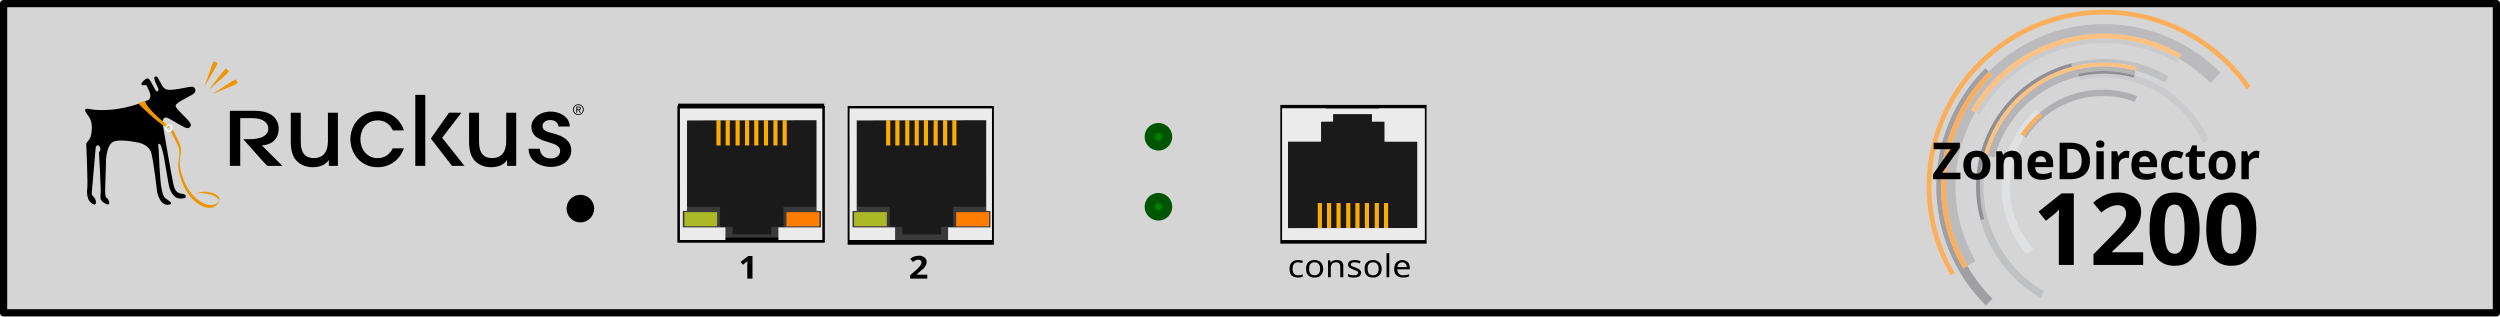
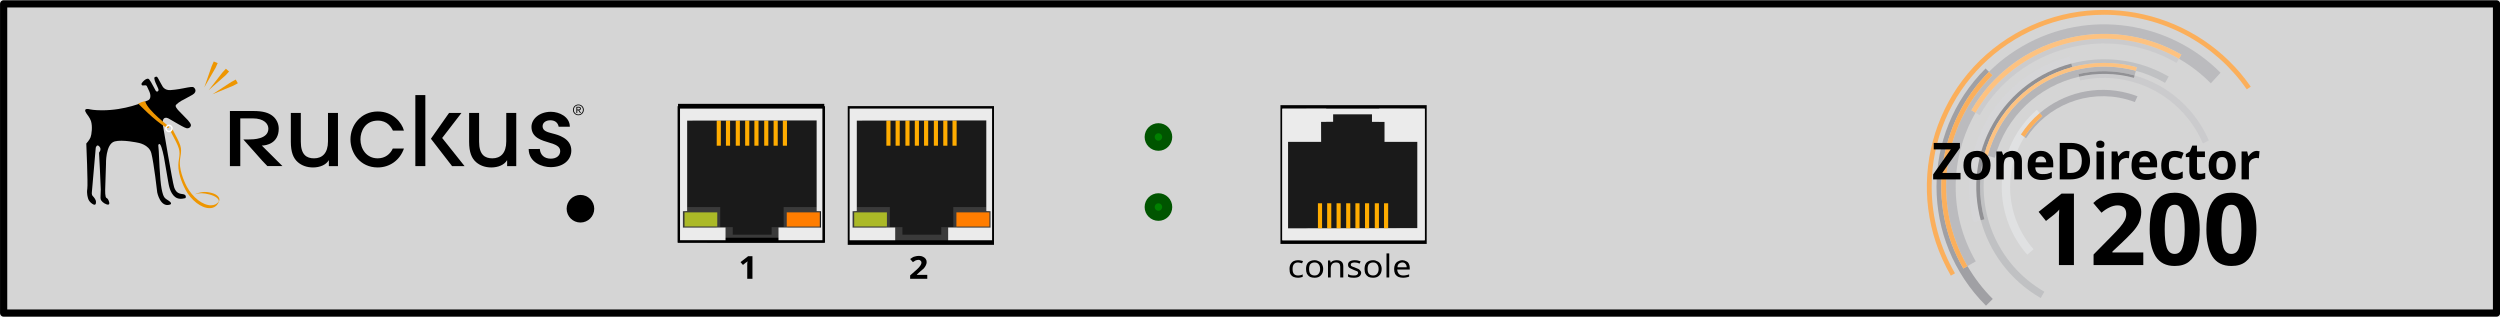
- <svg xmlns="http://www.w3.org/2000/svg" width="250" height="31.64" viewBox="66 376 132.773 10.269" id="svg7570" version="1.1">
-   <defs id="defs8954" />
-   <g id="g15241" transform="translate(3.369433,49.61787)">
-     <text transform="scale(1.039749,0.9617706)" font-size="2.258" style="font-style:normal;font-weight:700;font-size:2.477px;font-family:sans-serif;text-anchor:start;fill:#ffffff" x="74.661" y="391.907" id="text8302">
-       <tspan x="74.661" y="391.907" id="tspan8304" />
+ <svg xmlns="http://www.w3.org/2000/svg" width="266.67" height="33.749" version="1.1" viewBox="70.4 401.067 141.624 10.954">
+   <g transform="matrix(1.0667 0 0 1.0667 3.5941 52.926)">
+     <text transform="scale(1.0397 .96177)" x="74.661" y="391.907" fill="#ffffff" font-family="sans-serif" font-size="2.477px" font-weight="700" style="line-height:0%">
+       <tspan x="74.661" y="391.907" />
    </text>
-     <text transform="scale(1.000317,0.9996831)" id="text11866" y="368.069" x="79.69" style="font-style:normal;font-weight:normal;font-size:21.25px;line-height:125%;font-family:sans-serif;letter-spacing:0px;word-spacing:0px;fill:#000000;fill-opacity:1;stroke:none;stroke-width:1px;stroke-linecap:butt;stroke-linejoin:miter;stroke-opacity:1" xml:space="preserve">
-       <tspan y="368.069" x="79.69" id="tspan11868" />
-     </text>
-     <rect y="323.306" x="62.822" height="16.421" width="132.39" id="rect14108" style="opacity:1;fill:#d5d5d5;fill-opacity:1;fill-rule:evenodd;stroke:#000000;stroke-width:0.383;stroke-linecap:butt;stroke-linejoin:round;stroke-miterlimit:4;stroke-dasharray:none;stroke-dashoffset:0;stroke-opacity:1" />
-     <rect y="328.686" x="130.628" height="7.369" width="7.767" id="rect15218-43" style="opacity:1;fill:#000000;fill-opacity:1;fill-rule:evenodd;stroke:none;stroke-width:0.266;stroke-linecap:butt;stroke-linejoin:round;stroke-miterlimit:4;stroke-dasharray:none;stroke-dashoffset:0;stroke-opacity:1" />
-     <g transform="matrix(0.02546589,0,0,0.02546589,90.63473,332.4181)" id="g14621">
-       <g id="g13876" transform="matrix(0.5310909,0,0,0.5310909,-922.1408,-237.5987)">
-         <path style="fill:#000000" d="m 1936.739,168.986 c 11.562,0 21.264,9.064 21.264,20.979 0,12.131 -9.697,21.213 -21.264,21.213 -11.564,0 -21.264,-9.082 -21.264,-20.979 0,-12.145 9.702,-21.213 21.264,-21.213 z m 0,39.121 c 9.93,0 17.863,-7.816 17.863,-18.145 0,-10.152 -7.938,-17.926 -17.863,-17.926 -9.924,0 -17.863,7.771 -17.863,18.156 0,10.099 7.937,17.915 17.863,17.915 z m -7.883,-30.109 8.963,0 c 5.84,0 8.618,2.154 8.618,7.029 0,4.367 -2.836,6.24 -6.469,6.639 l 7.031,10.779 -3.688,0 -6.688,-10.5 -4.361,0 0,10.5 -3.404,0 0,-24.447 0,0 z m 3.407,10.88 4.195,0 c 3.396,0 6.576,-0.172 6.576,-4.02 0,-3.412 -2.896,-3.812 -5.502,-3.812 l -5.271,0 0,7.832 0,0 z" id="path13878" />
+     <g>
+       <text transform="scale(1.0003 .99968)" x="79.69" y="368.069" fill="#000000" font-family="sans-serif" letter-spacing="0px" stroke-width="1px" word-spacing="0px" style="line-height:0%" xml:space="preserve">
+         <tspan x="79.69" y="368.069" font-size="21.25px" style="line-height:1.25"> </tspan>
+       </text>
+       <rect x="62.822" y="323.31" width="132.39" height="16.421" fill="#d5d5d5" fill-rule="evenodd" stroke="#000" stroke-linejoin="round" stroke-width=".383" />
+       <rect x="130.63" y="328.69" width="7.767" height="7.369" fill-rule="evenodd" />
+     </g>
+     <g transform="matrix(.025466 0 0 .025466 90.635 332.42)">
+       <g transform="matrix(.53109 0 0 .53109 -922.14 -237.6)">
+         <path d="m1936.7 168.99c11.562 0 21.264 9.064 21.264 20.979 0 12.131-9.697 21.213-21.264 21.213-11.564 0-21.264-9.082-21.264-20.979 0-12.145 9.702-21.213 21.264-21.213zm0 39.121c9.93 0 17.863-7.816 17.863-18.145 0-10.152-7.938-17.926-17.863-17.926-9.924 0-17.863 7.771-17.863 18.156 0 10.099 7.937 17.915 17.863 17.915zm-7.883-30.109h8.963c5.84 0 8.618 2.154 8.618 7.029 0 4.367-2.836 6.24-6.469 6.639l7.031 10.779h-3.688l-6.688-10.5h-4.361v10.5h-3.404v-24.447zm3.407 10.88h4.195c3.396 0 6.576-0.172 6.576-4.02 0-3.412-2.896-3.812-5.502-3.812h-5.271v7.832z" />
      </g>
-       <g id="g13880" transform="matrix(0.5310909,0,0,0.5310909,-922.1408,-237.5987)">
-         <path style="fill:#000000" d="m 846.769,202.068 0,113.088 c 0,51.641 22.992,65.219 52.021,65.219 32.416,0 54.66,-20.732 54.66,-66.35 l 0,-111.957 39.201,0 0,208.842 -35.811,0 0,-22.621 -0.75,0 c -10.557,18.092 -35.062,27.898 -61.451,27.898 -23.741,0 -44.479,-7.535 -59.559,-20.73 -17.342,-15.084 -27.521,-38.461 -27.521,-80.303 l 0,-113.086 39.21,0 z" id="path13882" />
-         <path style="fill:#000000" d="m 1208.274,271.429 c -6.404,-13.191 -21.488,-39.205 -58.812,-39.205 -50.514,0 -68.602,42.223 -68.602,73.893 0,36.197 22.993,74.262 67.854,74.262 29.396,0 49.379,-16.957 59.182,-38.447 l 43.73,0 c -15.832,46.361 -56.547,74.264 -102.908,74.264 -68.609,0 -107.063,-56.172 -107.063,-110.074 0,-56.549 41.477,-109.695 107.436,-109.695 59.189,0 94.629,44.1 102.539,75.012 l -43.35,0 -0.01,-0.01 0,0 z" id="path13884" />
-         <path style="fill:#000000" d="m 1653.503,314.027 c 0,45.611 -22.238,66.348 -54.664,66.348 -29.021,0 -52.018,-13.578 -52.018,-65.219 l 0,-113.088 -39.205,0 0,113.088 c 0,41.842 10.188,65.219 27.521,80.303 15.09,13.193 35.812,20.73 59.562,20.73 26.386,0 50.888,-9.812 61.439,-27.898 l 0.762,0 0,22.621 35.812,0 0,-208.844 -39.209,0 0,111.959 0,0 z" id="path13886" />
-         <g id="g13888">
-           <g id="g13890">
-             <polygon style="fill:#000000" points="1489.669,410.91 1401.837,300.451 1477.601,202.068 1428.948,202.042 1357.591,303.431 1440.669,410.91 " id="polygon13892" />
-           </g>
+       <g transform="matrix(.53109 0 0 .53109 -922.14 -237.6)">
+         <g>
+           <path d="m846.77 202.07v113.09c0 51.641 22.992 65.219 52.021 65.219 32.416 0 54.66-20.732 54.66-66.35v-111.96h39.201v208.84h-35.811v-22.621h-0.75c-10.557 18.092-35.062 27.898-61.451 27.898-23.741 0-44.479-7.535-59.559-20.73-17.342-15.084-27.521-38.461-27.521-80.303v-113.09h39.21z" />
+           <path d="m1208.3 271.43c-6.404-13.191-21.488-39.205-58.812-39.205-50.514 0-68.602 42.223-68.602 73.893 0 36.197 22.993 74.262 67.854 74.262 29.396 0 49.379-16.957 59.182-38.447h43.73c-15.832 46.361-56.547 74.264-102.91 74.264-68.609 0-107.06-56.172-107.06-110.07 0-56.549 41.477-109.7 107.44-109.7 59.189 0 94.629 44.1 102.54 75.012h-43.35l-0.01-0.01z" />
+           <path d="m1653.5 314.03c0 45.611-22.238 66.348-54.664 66.348-29.021 0-52.018-13.578-52.018-65.219v-113.09h-39.205v113.09c0 41.842 10.188 65.219 27.521 80.303 15.09 13.193 35.812 20.73 59.562 20.73 26.386 0 50.888-9.812 61.439-27.898h0.762v22.621h35.812v-208.84h-39.209v111.96z" />
        </g>
-         <rect style="fill:#000000" x="1296.524" y="132.044" width="39.203" height="278.855" id="rect13894" />
-         <path style="fill:#000000" d="m 609.073,223.47 48.463,0 c 45.984,0 61.818,22.225 61.818,40.354 0,41.812 -60.312,42.396 -76.898,42.396 l -21.4,0 74.438,83.78 19.881,20.768 59.188,0 -81.016,-80.561 c 18.096,0 66.521,-9.076 66.521,-66.387 0,-18.131 -7.914,-38.016 -25.638,-51.166 -14.694,-10.826 -35.057,-18.127 -74.26,-18.127 l -91.812,0 0,216.381 40.713,0 0.002,-187.438 0,0 z" id="path13896" />
-         <path style="fill:#000000" d="m 1859.276,256.318 c -3.293,-17.182 -15.83,-25.377 -32.736,-25.377 -17.842,0 -30.408,9.555 -30.408,23.518 0,18.379 18.912,23.104 39.391,28.373 19.138,4.9 73.377,17.98 73.377,66.861 0,35.787 -29.885,65.295 -81.461,65.295 -31.151,0 -85.53,-17.053 -85.955,-71.342 l 43.818,-0.062 c 1.789,23.371 17.271,38.064 43.094,38.064 22.138,0 36.896,-11.979 36.896,-29.688 0,-19.309 -19.855,-26.354 -43.896,-33.516 -26.707,-8.305 -68.95,-18.201 -68.95,-61.615 0,-30.486 30.641,-59.215 76.455,-59.215 32.885,0 74.194,19.793 74.194,58.633 l -43.819,0.071 z" id="path13898" />
+         <polygon points="1489.7 410.91 1401.8 300.45 1477.6 202.07 1428.9 202.04 1357.6 303.43 1440.7 410.91" />
+         <g>
+           <rect x="1296.5" y="132.04" width="39.203" height="278.86" />
+           <path d="m609.07 223.47h48.463c45.984 0 61.818 22.225 61.818 40.354 0 41.812-60.312 42.396-76.898 42.396h-21.4l74.438 83.78 19.881 20.768h59.188l-81.016-80.561c18.096 0 66.521-9.076 66.521-66.387 0-18.131-7.914-38.016-25.638-51.166-14.694-10.826-35.057-18.127-74.26-18.127h-91.812v216.38h40.713l2e-3 -187.44z" />
+           <path d="m1859.3 256.32c-3.293-17.182-15.83-25.377-32.736-25.377-17.842 0-30.408 9.555-30.408 23.518 0 18.379 18.912 23.104 39.391 28.373 19.138 4.9 73.377 17.98 73.377 66.861 0 35.787-29.885 65.295-81.461 65.295-31.151 0-85.53-17.053-85.955-71.342l43.818-0.062c1.789 23.371 17.271 38.064 43.094 38.064 22.138 0 36.896-11.979 36.896-29.688 0-19.309-19.855-26.354-43.896-33.516-26.707-8.305-68.95-18.201-68.95-61.615 0-30.486 30.641-59.215 76.455-59.215 32.885 0 74.194 19.793 74.194 58.633l-43.819 0.071z" />
+         </g>
      </g>
-       <g id="g13944" transform="matrix(0.5310909,0,0,0.5310909,-922.1408,-237.5987)">
-         <path style="fill:#000000" d="m 304.733,247.654 c 0,0 -2.834,-16.547 4.502,-23.613 7.317,-7.092 19.418,0.562 19.418,0.562 l 35.039,20.314 c 0,0 28.327,16.531 35.062,17.48 6.4,0.891 13.168,-1.881 15.943,-8.557 2.174,-5.229 -2.058,-10.982 -3.205,-12.848 -2.002,-3.205 -8.066,-10.35 -8.066,-10.35 L 372.092,198.4 c 0,0 -16.312,-15.072 -16.916,-24.008 -0.416,-6.17 21.742,-19.525 21.742,-19.525 0,0 22.149,-11.381 44.238,-23.988 22.104,-12.625 8.317,-29.48 1.545,-30.727 -6.771,-1.215 -35.634,4.934 -35.634,4.934 0,0 -29.848,6.156 -52.858,7.391 -23.015,1.229 -30.786,-15.396 -30.786,-15.396 0,0 -11.009,-19.076 -15.638,-28.311 -4.614,-9.232 -6.957,-10.984 -14.363,-7.283 -5.894,2.939 3.904,24.02 3.904,24.02 0,0 5.845,13.125 8.608,18.957 2.773,5.857 3.709,10.711 -1.832,13.479 -5.541,2.771 -9.559,-7.619 -9.559,-7.619 L 258.555,81.088 c 0,0 -5.098,-8.045 -7.007,-10.453 -8.931,-11.33 -30.387,13.195 -30.451,17.332 -0.229,13.33 16.77,-0.203 21.215,9.115 2.496,5.227 8.235,17.793 9.776,21.176 1.538,3.398 11.143,27.699 -6.079,34.771 -17.24,7.076 -87.929,38.746 -179.942,38.746 -31.824,0 -47.443,-3.768 -47.443,-3.768 0,0 -31.217,-9.018 -12.821,17.355 0,0 13.044,15.887 17.066,28.75 6.521,20.854 2.557,52.59 -1.712,63.682 -4.268,11.086 -16.743,24.463 -16.743,24.463 0,0 6.927,158.877 3.944,177.354 -3.148,19.525 2.3,35.289 2.3,35.289 0,0 1.445,14.074 18.176,24.678 13.063,8.283 13.639,-2.27 13.639,-9.104 0,-6.809 -7.68,-17.047 -12.791,-22.176 -5.107,-5.104 -3.413,-14.9 -3.413,-14.9 L 41.527,338.91 c 0,0 4.189,-17.512 15.154,-3.879 8.914,11.055 -2.268,23.023 -2.268,23.023 0,0 6.882,127.336 6.882,144.58 0,20.186 -2.094,31.645 -0.406,38.457 1.706,6.838 11.645,16.215 23.589,20.188 11.951,3.984 10.245,-5.684 10.245,-5.684 0,0 -1.908,-15.682 -11.089,-19.609 -5.979,-2.559 -5.125,-31.279 -5.125,-31.279 l 3.263,-101.271 c 0,0 -2.429,-79.438 34.063,-89.441 30.235,-8.291 91.505,5.145 91.505,5.145 0,0 43.376,6.596 52.422,40.945 9.965,37.896 23.213,154.354 23.213,154.354 0,0 11.881,58.971 48.769,47.986 1.264,-0.365 2.483,-0.895 2.483,-0.895 0,0 9.804,-3.977 -6.266,-14.668 -16.051,-10.734 -20.438,-10.23 -27.732,-46.277 -7.304,-36.016 -10.75,-139.895 -11.25,-148.168 -0.479,-8.271 -1.942,-23.35 -1.942,-23.35 0,0 2.166,-9.586 7.799,-2.439 6.402,8.135 14.396,48.082 14.396,48.082 0,0 14.676,87.348 17.102,99.238 1.604,7.896 5.644,42.111 27.129,58.553 16.545,12.676 40.539,3.762 40.539,3.762 0,0 6.818,-13.635 -12.182,-15.57 -16.716,-1.715 -26.283,-8.307 -32.603,-27.283 -6.333,-18.977 -44.484,-245.756 -44.484,-245.756 z" id="path13946" />
-         <g id="g13948">
-           <path style="fill:#ee9601" d="m 430.171,521.787 c 21.771,-9.83 40.66,-12.15 65.42,-5.865 26.541,6.736 37.498,22.154 28.521,36.982 4.674,-11.162 -9.605,-23.9 -36.353,-30.684 -24.219,-6.154 -39.553,-6.435 -57.588,-0.433 z" id="path13950" />
-           <path style="fill:#ee9601;stroke:#ee9601;stroke-width:0.14;stroke-miterlimit:3.864" stroke-miterlimit="3.864" d="m 393.271,502.593 c -3.563,-6.682 -29.018,-55.979 -27.504,-97.225 0.263,-6.986 1.146,-13.869 2.297,-20.822 6.152,-37.02 3.002,-43.473 -33,-110.646 l 6.021,-10.828 c 36.004,67.178 39.172,73.631 33.021,110.648 -1.178,6.953 -2.055,13.834 -2.325,20.846 -1.527,41.803 24.661,91.898 27.653,97.479 22.299,41.424 61.759,72.797 94.39,72.797 14.059,0 24.799,-5.834 31.655,-15.76 -5.577,16.619 -18.432,26.953 -37.146,26.953 -32.848,0 -72.893,-31.479 -95.086,-73.4 l 0.024,-0.042 z" id="path13952" />
-           <path style="fill:#ee9601" d="m 330.692,256.458 c 0,0 -83.956,-63.006 -94.48,-98.178 -1.859,-6.145 -27.624,7.354 -27.624,7.354 0,0 62.386,65.369 108.604,93.275 10.705,6.46 13.5,-2.451 13.5,-2.451 z" id="path13954" />
-           <path style="fill:#ffffff" d="m 329.161,277.873 c -8.256,0 -14.971,-6.715 -14.971,-14.971 0,-8.256 6.715,-14.977 14.971,-14.977 8.25,0 14.961,6.721 14.961,14.977 0,8.256 -6.711,14.971 -14.961,14.971 z m 0,-23.946 c -4.945,0 -8.971,4.025 -8.971,8.977 0,4.947 4.022,8.971 8.971,8.971 4.938,0 8.961,-4.021 8.961,-8.971 0,-4.951 -4.019,-8.977 -8.961,-8.977 z" id="path13956" />
+       <g transform="matrix(.53109 0 0 .53109 -922.14 -237.6)">
+         <path d="m304.73 247.65s-2.834-16.547 4.502-23.613c7.317-7.092 19.418 0.562 19.418 0.562l35.039 20.314s28.327 16.531 35.062 17.48c6.4 0.891 13.168-1.881 15.943-8.557 2.174-5.229-2.058-10.982-3.205-12.848-2.002-3.205-8.066-10.35-8.066-10.35l-31.334-32.242s-16.312-15.072-16.916-24.008c-0.416-6.17 21.742-19.525 21.742-19.525s22.149-11.381 44.238-23.988c22.104-12.625 8.317-29.48 1.545-30.727-6.771-1.215-35.634 4.934-35.634 4.934s-29.848 6.156-52.858 7.391c-23.015 1.229-30.786-15.396-30.786-15.396s-11.009-19.076-15.638-28.311c-4.614-9.232-6.957-10.984-14.363-7.283-5.894 2.939 3.904 24.02 3.904 24.02s5.845 13.125 8.608 18.957c2.773 5.857 3.709 10.711-1.832 13.479-5.541 2.771-9.559-7.619-9.559-7.619l-15.988-29.236s-5.098-8.045-7.007-10.453c-8.931-11.33-30.387 13.195-30.451 17.332-0.229 13.33 16.77-0.203 21.215 9.115 2.496 5.227 8.235 17.793 9.776 21.176 1.538 3.398 11.143 27.699-6.079 34.771-17.24 7.076-87.929 38.746-179.94 38.746-31.824 0-47.443-3.768-47.443-3.768s-31.217-9.018-12.821 17.355c0 0 13.044 15.887 17.066 28.75 6.521 20.854 2.557 52.59-1.712 63.682-4.268 11.086-16.743 24.463-16.743 24.463s6.927 158.88 3.944 177.35c-3.148 19.525 2.3 35.289 2.3 35.289s1.445 14.074 18.176 24.678c13.063 8.283 13.639-2.27 13.639-9.104 0-6.809-7.68-17.047-12.791-22.176-5.107-5.104-3.413-14.9-3.413-14.9l15.258-174.49s4.189-17.512 15.154-3.879c8.914 11.055-2.268 23.023-2.268 23.023s6.882 127.34 6.882 144.58c0 20.186-2.094 31.645-0.406 38.457 1.706 6.838 11.645 16.215 23.589 20.188 11.951 3.984 10.245-5.684 10.245-5.684s-1.908-15.682-11.089-19.609c-5.979-2.559-5.125-31.279-5.125-31.279l3.263-101.27s-2.429-79.438 34.063-89.441c30.235-8.291 91.505 5.145 91.505 5.145s43.376 6.596 52.422 40.945c9.965 37.896 23.213 154.35 23.213 154.35s11.881 58.971 48.769 47.986c1.264-0.365 2.483-0.895 2.483-0.895s9.804-3.977-6.266-14.668c-16.051-10.734-20.438-10.23-27.732-46.277-7.304-36.016-10.75-139.9-11.25-148.17-0.479-8.271-1.942-23.35-1.942-23.35s2.166-9.586 7.799-2.439c6.402 8.135 14.396 48.082 14.396 48.082s14.676 87.348 17.102 99.238c1.604 7.896 5.644 42.111 27.129 58.553 16.545 12.676 40.539 3.762 40.539 3.762s6.818-13.635-12.182-15.57c-16.716-1.715-26.283-8.307-32.603-27.283-6.333-18.977-44.484-245.76-44.484-245.76z" />
+         <g fill="#ee9601">
+           <path d="m430.17 521.79c21.771-9.83 40.66-12.15 65.42-5.865 26.541 6.736 37.498 22.154 28.521 36.982 4.674-11.162-9.605-23.9-36.353-30.684-24.219-6.154-39.553-6.435-57.588-0.433z" />
+           <path d="m393.27 502.59c-3.563-6.682-29.018-55.979-27.504-97.225 0.263-6.986 1.146-13.869 2.297-20.822 6.152-37.02 3.002-43.473-33-110.65l6.021-10.828c36.004 67.178 39.172 73.631 33.021 110.65-1.178 6.953-2.055 13.834-2.325 20.846-1.527 41.803 24.661 91.898 27.653 97.479 22.299 41.424 61.759 72.797 94.39 72.797 14.059 0 24.799-5.834 31.655-15.76-5.577 16.619-18.432 26.953-37.146 26.953-32.848 0-72.893-31.479-95.086-73.4l0.024-0.042z" stroke="#ee9601" stroke-miterlimit="3.864" stroke-width=".14" />
+           <path d="m330.69 256.46s-83.956-63.006-94.48-98.178c-1.859-6.145-27.624 7.354-27.624 7.354s62.386 65.369 108.6 93.275c10.705 6.46 13.5-2.451 13.5-2.451z" />
        </g>
-         <g id="g13958">
-           <path style="fill:#ee9601" d="m 504.899,0.035 15.397,6.383 -8.047,18.154 -44.465,77.016 0,0 29.065,-83.402 8.05,-18.151 z" id="path13960" />
-           <path style="fill:#ee9601" d="m 552.558,28.568 12.521,10.957 -13.453,14.623 -66.756,58.752 0,0 54.229,-69.727 13.459,-14.605 z" id="path13962" />
-           <path style="fill:#ee9601" d="m 591.169,71.068 8.281,14.449 -17.445,9.473 -82.238,33.893 0,0 73.933,-48.354 17.469,-9.461 z" id="path13964" />
+         <path d="m329.16 277.87c-8.256 0-14.971-6.715-14.971-14.971s6.715-14.977 14.971-14.977c8.25 0 14.961 6.721 14.961 14.977s-6.711 14.971-14.961 14.971zm0-23.946c-4.945 0-8.971 4.025-8.971 8.977 0 4.947 4.022 8.971 8.971 8.971 4.938 0 8.961-4.021 8.961-8.971 0-4.951-4.019-8.977-8.961-8.977z" fill="#fff" />
+         <g fill="#ee9601">
+           <path d="m504.9 0.035 15.397 6.383-8.047 18.154-44.465 77.016 29.065-83.402 8.05-18.151z" />
+           <path d="m552.56 28.568 12.521 10.957-13.453 14.623-66.756 58.752 54.229-69.727 13.459-14.605z" />
+           <path d="m591.17 71.068 8.281 14.449-17.445 9.473-82.238 33.893 73.933-48.354 17.469-9.461z" />
        </g>
      </g>
    </g>
-     <g style="opacity:1" transform="matrix(-0.03739616,0,0,-0.03739616,182.1552,339.3368)" id="g14561">
-       <path style="fill:#a0a0a4" d="m 371.755,332.105 4.815,4.797 C 469.695,244.077 469.449,93.201 376.007,0.001 l -9.638,9.609 c 14.281,14.246 26.229,29.978 35.892,46.614 l 5.871,-3.378 c 53.847,92.837 36.036,207.161 -36.377,279.259 z" id="path14563" />
-       <path style="fill:#cbcbcd" d="m 313.547,351.134 c 33.354,-19.155 59.447,-46.03 77.349,-77.074 l -5.941,-3.43 C 328.587,368.175 203.37,401.398 105.35,344.822 l -3.417,5.908 c 63.37,36.485 143.869,39.304 211.614,0.404 z" id="path14565" />
-       <path style="fill:#c0c1c3" d="m 378.31,122.69 5.094,-1.352 C 371.234,76.41 341.916,36.03 298.316,10.87 l -5.196,8.984 c 68.952,39.789 100.016,119.891 80.444,192.984 l 4.906,1.316 c 7.785,-28.984 8.248,-60.352 -0.16,-91.464 z" id="path14567" />
-       <path style="fill:#c0c1c3" d="m 253.485,338.858 c -29.04,7.727 -60.479,8.161 -91.632,-0.22 l 1.334,-4.992 c -14.194,-3.826 -28.137,-9.529 -41.476,-17.227 l -5.197,8.984 c 43.615,25.172 93.285,30.38 138.32,18.448 l -1.349,-4.993 z" id="path14569" />
-       <path style="fill:#d6d6d8" d="M 365.459,259.354 C 340.351,302.795 299.9,331.91 254.818,343.85 l 2.688,9.943 C 360.269,326.53 421.132,221.238 393.408,118.67 l -10.004,2.654 c 12.189,44.998 7.172,94.571 -17.945,138.03 z" id="path14571" />
-       <path style="fill:#919195" d="m 378.435,214.15 0.008,0.109 C 361.578,277.373 312.529,323.146 253.47,338.856 l 1.352,5.016 c 45.084,-11.941 85.56,-41.045 110.67,-84.488 25.113,-43.457 30.125,-93.062 17.939,-138.06 l -5.146,1.338 c 8.41,31.111 7.935,62.498 0.15,91.488 z" id="path14573" />
-       <path style="fill:#b5b5b8" d="m 356.438,254.141 c 7.67,-13.277 13.354,-27.155 17.139,-41.298 l -10.11,-2.721 C 347.551,269.69 300.071,312.384 243.698,325.194 l 1.05,3.811 c -24.984,5.694 -51.647,5.541 -78.065,-1.566 -0.574,-0.151 -1.137,-0.323 -1.706,-0.484 l -1.795,6.715 c 73.365,19.781 153.595,-10.93 193.256,-79.529 z" id="path14575" />
-       <path style="fill:#fdc280" d="M 253.481,338.894 C 312.537,323.186 361.705,277.288 378.568,214.17 l -5.016,-1.35 c -3.785,14.144 -9.459,28.038 -17.131,41.315 -39.658,68.601 -119.896,99.283 -193.263,79.502 l -1.345,5.033 c 31.157,8.383 62.632,7.949 91.668,0.224 z" id="path14577" />
-       <path style="fill:#e0e1e2" d="m 299.717,273.481 4.064,4.649 c 60.722,-52.841 66.812,-144.958 13.596,-205.693 l -8.92,7.757 c 40.002,45.656 43.531,110.61 12.953,159.317 l 4.949,3.665 c -7.428,11.469 -16.439,21.642 -26.642,30.305 z" id="path14579" />
-       <path style="fill:#bbbbbe" d="m 42.896,330.829 c 72.533,73.013 187.71,91.466 280.891,37.947 17.977,-10.323 34.02,-22.702 48.03,-36.652 l -4.863,-4.847 c 73.572,-73.339 85.324,-185.09 35.384,-271.087 l -11.847,6.804 c 39.269,67.697 36.729,147.991 0.363,211.05 l 5.889,3.399 C 336.618,381.482 203.107,416.898 98.547,356.553 l 3.391,-5.864 C 85.567,341.261 70.303,329.587 56.733,315.804 l -13.837,15.025 z" id="path14581" />
-       <path style="fill:#fbaf5b" d="m 366.918,327.269 4.863,4.847 c 72.414,-72.101 90.236,-186.468 36.392,-279.304 l -5.869,3.371 c 49.938,85.996 38.186,197.747 -35.386,271.086 z" id="path14583" />
-       <path style="fill:#fdc280" d="m 396.763,277.45 -5.896,-3.431 c -17.899,31.042 -43.994,57.919 -77.348,77.072 -67.745,38.9 -148.242,36.083 -211.611,-0.402 l -3.384,5.895 C 203.083,416.929 336.64,381.49 396.763,277.45 Z" id="path14585" />
-       <path style="fill:#fbaf5b" d="M 334.052,386.478 C 454.714,317.189 495.855,163.214 425.921,42.648 l -5.882,3.375 c 20.982,36.093 33.035,77.961 33.113,122.604 0.217,135.3 -109.635,244.814 -245.326,244.546 C 124.112,412.999 50.102,371.093 5.622,307.243 l -5.623,3.831 c 74.19,106.984 219.415,141.236 334.053,75.404 z" id="path14587" />
-       <path style="fill:#b0b0b4" d="m 164.597,289.197 -3.769,8.213 c 4.364,1.664 8.852,3.121 13.455,4.359 45.517,12.245 91.915,0.153 125.434,-28.29 l -3.733,-4.271 c 10.147,-8.835 18.629,-18.866 25.431,-29.699 l -2.289,-1.697 c -29.675,46.243 -86.805,70.242 -142.517,55.254 -4.107,-1.102 -8.112,-2.401 -12.012,-3.869 z" id="path14589" />
-       <path style="fill:#fbaf5b" d="m 299.717,273.481 c 10.203,-8.663 19.214,-18.837 26.644,-30.305 l -4.948,-3.665 c -6.802,10.833 -15.279,20.864 -25.429,29.697 l 3.733,4.273 z" id="path14591" />
-       <path style="fill:#cbcbcd" d="m 243.697,325.197 -1.479,-5.364 c -23.402,5.26 -48.364,5.096 -73.087,-1.558 C 122.02,305.6 85.892,272.137 67.906,230.358 l -8.399,4.447 c 18.975,43.531 56.574,78.45 105.497,92.181 l 0.903,-3.379 c 26.374,7.095 52.928,7.24 77.79,1.59 z" id="path14593" />
-       <path style="fill:#919195" d="m 244.747,329.007 -1.05,-3.81 c -24.861,5.648 -51.441,5.476 -77.819,-1.621 l -0.908,3.399 c 0.571,0.161 1.134,0.331 1.706,0.485 26.418,7.107 53.087,7.239 78.071,1.547 z" id="path14595" />
+     <g transform="matrix(-.037396 0 0 -.037396 182.16 339.34)">
+       <path d="m371.76 332.1 4.815 4.797c93.125-92.825 92.879-243.7-0.563-336.9l-9.638 9.609c14.281 14.246 26.229 29.978 35.892 46.614l5.871-3.378c53.847 92.837 36.036 207.16-36.377 279.26z" fill="#a0a0a4" />
+       <path d="m313.55 351.13c33.354-19.155 59.447-46.03 77.349-77.074l-5.941-3.43c-56.368 97.545-181.58 130.77-279.6 74.192l-3.417 5.908c63.37 36.485 143.87 39.304 211.61 0.404z" fill="#cbcbcd" />
+       <path d="m378.31 122.69 5.094-1.352c-12.17-44.928-41.488-85.308-85.088-110.47l-5.196 8.984c68.952 39.789 100.02 119.89 80.444 192.98l4.906 1.316c7.785-28.984 8.248-60.352-0.16-91.464z" fill="#c0c1c3" />
+       <path d="m253.48 338.86c-29.04 7.727-60.479 8.161-91.632-0.22l1.334-4.992c-14.194-3.826-28.137-9.529-41.476-17.227l-5.197 8.984c43.615 25.172 93.285 30.38 138.32 18.448l-1.349-4.993z" fill="#c0c1c3" />
+       <path d="m365.46 259.35c-25.108 43.441-65.559 72.556-110.64 84.496l2.688 9.943c102.76-27.263 163.63-132.56 135.9-235.12l-10.004 2.654c12.189 44.998 7.172 94.571-17.945 138.03z" fill="#d6d6d8" />
+       <path d="m378.44 214.15 8e-3 0.109c-16.865 63.114-65.914 108.89-124.97 124.6l1.352 5.016c45.084-11.941 85.56-41.045 110.67-84.488 25.113-43.457 30.125-93.062 17.939-138.06l-5.146 1.338c8.41 31.111 7.935 62.498 0.15 91.488z" fill="#919195" />
+       <path d="m356.44 254.14c7.67-13.277 13.354-27.155 17.139-41.298l-10.11-2.721c-15.916 59.568-63.396 102.26-119.77 115.07l1.05 3.811c-24.984 5.694-51.647 5.541-78.065-1.566-0.574-0.151-1.137-0.323-1.706-0.484l-1.795 6.715c73.365 19.781 153.6-10.93 193.26-79.529z" fill="#b5b5b8" />
+       <path d="m253.48 338.89c59.056-15.708 108.22-61.606 125.09-124.72l-5.016-1.35c-3.785 14.144-9.459 28.038-17.131 41.315-39.658 68.601-119.9 99.283-193.26 79.502l-1.345 5.033c31.157 8.383 62.632 7.949 91.668 0.224z" fill="#fdc280" />
+       <path d="m299.72 273.48 4.064 4.649c60.722-52.841 66.812-144.96 13.596-205.69l-8.92 7.757c40.002 45.656 43.531 110.61 12.953 159.32l4.949 3.665c-7.428 11.469-16.439 21.642-26.642 30.305z" fill="#e0e1e2" />
+       <path d="m42.896 330.83c72.533 73.013 187.71 91.466 280.89 37.947 17.977-10.323 34.02-22.702 48.03-36.652l-4.863-4.847c73.572-73.339 85.324-185.09 35.384-271.09l-11.847 6.804c39.269 67.697 36.729 147.99 0.363 211.05l5.889 3.399c-60.125 104.04-193.64 139.46-298.2 79.11l3.391-5.864c-16.371-9.428-31.635-21.102-45.205-34.885l-13.837 15.025z" fill="#bbbbbe" />
+       <path d="m366.92 327.27 4.863 4.847c72.414-72.101 90.236-186.47 36.392-279.3l-5.869 3.371c49.938 85.996 38.186 197.75-35.386 271.09z" fill="#fbaf5b" />
+       <path d="m396.76 277.45-5.896-3.431c-17.899 31.042-43.994 57.919-77.348 77.072-67.745 38.9-148.24 36.083-211.61-0.402l-3.384 5.895c104.56 60.345 238.12 24.906 298.24-79.134z" fill="#fdc280" />
+       <path d="m334.05 386.48c120.66-69.289 161.8-223.26 91.869-343.83l-5.882 3.375c20.982 36.093 33.035 77.961 33.113 122.6 0.217 135.3-109.64 244.81-245.33 244.55-83.714-0.174-157.72-42.08-202.2-105.93l-5.623 3.831c74.19 106.98 219.42 141.24 334.05 75.404z" fill="#fbaf5b" />
+       <path d="m164.6 289.2-3.769 8.213c4.364 1.664 8.852 3.121 13.455 4.359 45.517 12.245 91.915 0.153 125.43-28.29l-3.733-4.271c10.147-8.835 18.629-18.866 25.431-29.699l-2.289-1.697c-29.675 46.243-86.805 70.242-142.52 55.254-4.107-1.102-8.112-2.401-12.012-3.869z" fill="#b0b0b4" />
+       <path d="m299.72 273.48c10.203-8.663 19.214-18.837 26.644-30.305l-4.948-3.665c-6.802 10.833-15.279 20.864-25.429 29.697l3.733 4.273z" fill="#fbaf5b" />
+       <path d="m243.7 325.2-1.479-5.364c-23.402 5.26-48.364 5.096-73.087-1.558-47.111-12.675-83.239-46.138-101.22-87.917l-8.399 4.447c18.975 43.531 56.574 78.45 105.5 92.181l0.903-3.379c26.374 7.095 52.928 7.24 77.79 1.59z" fill="#cbcbcd" />
+       <path d="m244.75 329.01-1.05-3.81c-24.861 5.648-51.441 5.476-77.819-1.621l-0.908 3.399c0.571 0.161 1.134 0.331 1.706 0.485 26.418 7.107 53.087 7.239 78.071 1.547z" fill="#919195" />
    </g>
-     <path d="m 130.729,335.862 7.563,0 0,-6.986 -7.563,-2.3e-4 z" style="fill:#ebebeb;fill-opacity:1;fill-rule:nonzero;stroke:none" id="path12941-9-9-76-9-7-6-6" />
-     <g id="g12943-8-0-3-6-7-2-1" transform="matrix(0.0080803,0,0,0.00800456,117.6021,364.6247)">
-       <path d="m 2560.544,-3593.26 0,-872.71 -935.937,-0.027 0,872.737 z" style="fill:none;stroke:#000000;stroke-width:0.676;stroke-linecap:square;stroke-linejoin:miter;stroke-miterlimit:4;stroke-dasharray:none;stroke-opacity:1" id="path12945-4-68-1-0-7-61-0" />
+     <path d="m130.73 335.86h7.563v-6.986l-7.563-2.3e-4z" fill="#ebebeb" />
+     <g transform="matrix(.0080803 0 0 .0080046 117.6 364.62)">
+       <path d="m2560.5-3593.3v-872.71l-935.94-0.027v872.74z" fill="none" stroke="#000" stroke-linecap="square" stroke-width=".676" />
    </g>
-     <path d="m 131.034,330.64 1.759,0 -0.003,-1.065 0.64,-5.7e-4 0,-0.399 2.064,0 -4.8e-4,0.4 0.666,0 0,1.065 1.751,0 0,4.587 -6.878,0.015 z" style="fill:#1a1a1a;fill-opacity:1;fill-rule:nonzero;stroke:none" id="path12947-8-7-75-2-6-8-6" />
-     <path d="m 132.617,335.237 0.22,0 0,-1.34 -0.22,0 0,1.34 z" style="fill:#ffac00;fill-opacity:1;fill-rule:nonzero;stroke:none" id="path12953-30-9-9-7-9-7-3" />
-     <path d="m 133.106,335.237 0.22,0 0,-1.34 -0.22,0 0,1.34 z" style="fill:#ffac00;fill-opacity:1;fill-rule:nonzero;stroke:none" id="path12959-4-0-62-6-1-9-2" />
-     <path d="m 133.61,335.237 0.22,0 0,-1.34 -0.22,0 0,1.34 z" style="fill:#ffac00;fill-opacity:1;fill-rule:nonzero;stroke:none" id="path12965-3-3-17-1-1-20-0" />
-     <path d="m 134.125,335.237 0.22,0 0,-1.34 -0.22,0 0,1.34 z" style="fill:#ffac00;fill-opacity:1;fill-rule:nonzero;stroke:none" id="path12971-5-3-85-3-90-2-6" />
-     <path d="m 134.614,335.237 0.22,0 0,-1.34 -0.22,0 0,1.34 z" style="fill:#ffac00;fill-opacity:1;fill-rule:nonzero;stroke:none" id="path12977-2-37-74-2-89-3-1" />
-     <path d="m 135.118,335.237 0.22,0 0,-1.34 -0.22,0 0,1.34 z" style="fill:#ffac00;fill-opacity:1;fill-rule:nonzero;stroke:none" id="path12983-85-32-1-1-8-7-5" />
-     <path d="m 135.642,335.237 0.22,0 0,-1.34 -0.22,0 0,1.34 z" style="fill:#ffac00;fill-opacity:1;fill-rule:nonzero;stroke:none" id="path12989-5-6-8-5-8-5-5" />
-     <path d="m 136.132,335.237 0.22,0 0,-1.34 -0.22,0 0,1.34 z" style="fill:#ffac00;fill-opacity:1;fill-rule:nonzero;stroke:none" id="path12995-3-52-5-9-03-9-4" />
-     <path id="path13067-7-6-48-1-6-8-5" d="m 130.73,335.865 -10e-4,-6.988 2.332,-9.5e-4 0,0.672 -2.25,-0.001 0,0.87 0.223,0.007 4.8e-4,4.816 6.874,-0.01 0.005,-0.005 5.4e-4,-4.801 0.223,-0.007 0,-0.87 -2.263,0.001 0,-0.672 2.417,9.5e-4 0.001,6.988" style="fill:#ebebeb;fill-opacity:1;fill-rule:nonzero;stroke:none" />
-     <text transform="scale(1.039749,0.9617706)" font-size="1.6" style="font-style:normal;font-weight:normal;font-size:1.755px;font-family:sans-serif;text-anchor:start;fill:#000000" x="97.953" y="351.346" id="text8316-6">
-       <tspan style="font-style:normal;font-variant:normal;font-weight:bold;font-stretch:normal;font-family:sans-serif;-inkscape-font-specification:'sans-serif Bold';fill:#000000" x="97.953" y="351.346" id="tspan8318-9">1</tspan>
-     </text>
-     <text transform="scale(1.039749,0.9617706)" font-size="1.6" style="font-style:normal;font-weight:normal;font-size:1.755px;font-family:sans-serif;text-anchor:start;fill:#000000" x="106.665" y="351.346" id="text8316-6-3">
-       <tspan style="font-style:normal;font-variant:normal;font-weight:bold;font-stretch:normal;font-family:sans-serif;-inkscape-font-specification:'sans-serif Bold';fill:#000000" x="106.665" y="351.346" id="tspan8318-9-7">2</tspan>
-     </text>
-     <text transform="scale(1.039749,0.9617706)" font-size="1.6" style="font-style:normal;font-variant:normal;font-weight:normal;font-stretch:normal;font-size:1.755px;font-family:sans-serif;-inkscape-font-specification:sans-serif;text-anchor:start;fill:#000000" x="126.013" y="351.271" id="text8316-6-3-4">
-       <tspan style="font-style:normal;font-variant:normal;font-weight:normal;font-stretch:normal;font-family:sans-serif;-inkscape-font-specification:sans-serif;fill:#000000" x="126.013" y="351.271" id="tspan8318-9-7-5">console</tspan>
-     </text>
-     <circle r="0.465" cy="334.194" cx="93.454" id="path14969" style="opacity:1;fill:#000000;fill-opacity:1;fill-rule:evenodd;stroke:#000000;stroke-width:0.536;stroke-linecap:butt;stroke-linejoin:round;stroke-miterlimit:4;stroke-dasharray:none;stroke-dashoffset:0;stroke-opacity:1" />
-     <circle r="0.465" cy="334.095" cx="124.154" id="path14969-2" style="opacity:1;fill:#008000;fill-opacity:1;fill-rule:evenodd;stroke:#005500;stroke-width:0.536;stroke-linecap:butt;stroke-linejoin:round;stroke-miterlimit:4;stroke-dasharray:none;stroke-dashoffset:0;stroke-opacity:1" />
-     <circle r="0.465" cy="330.378" cx="124.154" id="path14969-5" style="opacity:1;fill:#008000;fill-opacity:1;fill-rule:evenodd;stroke:#005500;stroke-width:0.536;stroke-linecap:butt;stroke-linejoin:round;stroke-miterlimit:4;stroke-dasharray:none;stroke-dashoffset:0;stroke-opacity:1" />
-     <text id="text14992" y="332.632" x="165.229" style="font-style:normal;font-weight:normal;font-size:2.715px;line-height:0%;font-family:sans-serif;letter-spacing:-0.027px;word-spacing:0px;fill:#000000;fill-opacity:1;stroke:none;stroke-width:1px;stroke-linecap:butt;stroke-linejoin:miter;stroke-opacity:1" xml:space="preserve">
-       <tspan style="font-style:normal;font-variant:normal;font-weight:bold;font-stretch:normal;font-family:sans-serif;-inkscape-font-specification:'sans-serif Bold'" y="332.632" x="165.229" id="tspan14994">ZoneDirector</tspan>
-     </text>
-     <text id="text14992-4" y="337.185" x="170.582" style="font-style:normal;font-weight:normal;font-size:2.715px;line-height:0%;font-family:sans-serif;letter-spacing:-0.027px;word-spacing:0px;fill:#000000;fill-opacity:1;stroke:none;stroke-width:1px;stroke-linecap:butt;stroke-linejoin:miter;stroke-opacity:1" xml:space="preserve">
-       <tspan style="font-style:normal;font-variant:normal;font-weight:bold;font-stretch:normal;font-size:5.311px;font-family:sans-serif;-inkscape-font-specification:'sans-serif Bold'" y="337.185" x="170.582" id="tspan14994-7">1200</tspan>
-     </text>
-     <rect y="328.619" x="98.637" height="7.369" width="7.767" id="rect15218" style="opacity:1;fill:#000000;fill-opacity:1;fill-rule:evenodd;stroke:none;stroke-width:0.266;stroke-linecap:butt;stroke-linejoin:round;stroke-miterlimit:4;stroke-dasharray:none;stroke-dashoffset:0;stroke-opacity:1" />
-     <g style="stroke-width:0.265;stroke-miterlimit:4;stroke-dasharray:none" id="g27236-5-9" transform="matrix(-1.000628,0,0,-0.9999944,216.3869,682.0776)">
-       <path id="path12941-9-9-76-9-7-3-7" style="fill:#3a3a3a;fill-opacity:1;fill-rule:nonzero;stroke:none;stroke-width:0.265;stroke-miterlimit:4;stroke-dasharray:none" d="m 110.015,353.203 7.558,0 0,-6.986 -7.558,-2.3e-4 z" />
-       <g style="stroke-width:33.018;stroke-miterlimit:4;stroke-dasharray:none" transform="matrix(0.00807523,0,0,0.00800461,96.89629,381.9656)" id="g12943-8-0-3-6-7-5-3">
-         <path id="path12945-4-68-1-0-7-6-6" style="fill:none;stroke:#000000;stroke-width:33.018;stroke-linecap:square;stroke-linejoin:miter;stroke-miterlimit:4;stroke-dasharray:none;stroke-opacity:1" d="m 2560.544,-3593.26 0,-872.71 -935.937,-0.027 0,872.737 z" />
+     <path d="m131.03 330.64h1.76l-3e-3 -1.065 0.64-5.7e-4v-0.399h2.064l-4.8e-4 0.4h0.666v1.065h1.751v4.587l-6.878 0.015z" fill="#1a1a1a" />
+     <g fill="#ffac00">
+       <path d="m132.62 335.24h0.22v-1.34h-0.22v1.34z" />
+       <path d="m133.11 335.24h0.22v-1.34h-0.22v1.34z" />
+       <path d="m133.61 335.24h0.22v-1.34h-0.22v1.34z" />
+       <path d="m134.12 335.24h0.22v-1.34h-0.22v1.34z" />
+       <path d="m134.61 335.24h0.22v-1.34h-0.22v1.34z" />
+       <path d="m135.12 335.24h0.22v-1.34h-0.22v1.34z" />
+       <path d="m135.64 335.24h0.22v-1.34h-0.22v1.34z" />
+       <path d="m136.13 335.24h0.22v-1.34h-0.22v1.34z" />
+     </g>
+     <path d="m130.73 335.87-1e-3 -6.988 2.332-9.5e-4v0.672l-2.25-1e-3v0.87l0.223 7e-3 4.8e-4 4.816 6.874-0.01 5e-3 -5e-3 5.4e-4 -4.801 0.223-7e-3v-0.87l-2.263 1e-3v-0.672l2.417 9.5e-4 1e-3 6.988" fill="#ebebeb" />
+     <g fill="#000000" font-family="sans-serif" font-size="1.755px">
+       <text transform="scale(1.0397 .96177)" x="97.953" y="351.346" style="line-height:0%">
+         <tspan x="97.953" y="351.346" fill="#000000" font-family="sans-serif" font-weight="bold">1</tspan>
+       </text>
+       <text transform="scale(1.0397 .96177)" x="106.665" y="351.346" style="line-height:0%">
+         <tspan x="106.665" y="351.346" fill="#000000" font-family="sans-serif" font-weight="bold">2</tspan>
+       </text>
+       <text transform="scale(1.0397 .96177)" x="126.013" y="351.271" style="line-height:0%">
+         <tspan x="126.013" y="351.271" fill="#000000" font-family="sans-serif">console</tspan>
+       </text>
+     </g>
+     <g>
+       <g fill-rule="evenodd" stroke-linejoin="round" stroke-width=".536">
+         <circle cx="93.454" cy="334.19" r=".465" stroke="#000" />
+         <circle cx="124.15" cy="334.1" r=".465" fill="#008000" stroke="#050" />
+         <circle cx="124.15" cy="330.38" r=".465" fill="#008000" stroke="#050" />
      </g>
-       <path id="path12947-8-7-75-2-6-2-1" style="fill:#1a1a1a;fill-opacity:1;fill-rule:nonzero;stroke:none;stroke-width:0.265;stroke-miterlimit:4;stroke-dasharray:none" d="m 110.32,347.98 1.758,0 -0.003,-1.065 0.64,-5.7e-4 0,-0.399 2.063,0 -4.8e-4,0.4 0.666,0 0,1.065 1.75,0 0,4.587 -6.874,0.015 z" />
-       <path id="path12953-30-9-9-7-9-9-2" style="fill:#ffac00;fill-opacity:1;fill-rule:nonzero;stroke:none;stroke-width:0.265;stroke-miterlimit:4;stroke-dasharray:none" d="m 111.902,352.578 0.22,0 0,-1.34 -0.22,0 0,1.34 z" />
-       <path id="path12959-4-0-62-6-1-1-9" style="fill:#ffac00;fill-opacity:1;fill-rule:nonzero;stroke:none;stroke-width:0.265;stroke-miterlimit:4;stroke-dasharray:none" d="m 112.391,352.578 0.22,0 0,-1.34 -0.22,0 0,1.34 z" />
-       <path id="path12965-3-3-17-1-1-2-3" style="fill:#ffac00;fill-opacity:1;fill-rule:nonzero;stroke:none;stroke-width:0.265;stroke-miterlimit:4;stroke-dasharray:none" d="m 112.894,352.578 0.219,0 0,-1.34 -0.219,0 0,1.34 z" />
-       <path id="path12971-5-3-85-3-90-7-1" style="fill:#ffac00;fill-opacity:1;fill-rule:nonzero;stroke:none;stroke-width:0.265;stroke-miterlimit:4;stroke-dasharray:none" d="m 113.409,352.578 0.22,0 0,-1.34 -0.22,0 0,1.34 z" />
-       <path id="path12977-2-37-74-2-89-0-9" style="fill:#ffac00;fill-opacity:1;fill-rule:nonzero;stroke:none;stroke-width:0.265;stroke-miterlimit:4;stroke-dasharray:none" d="m 113.898,352.578 0.22,0 0,-1.34 -0.22,0 0,1.34 z" />
-       <path id="path12983-85-32-1-1-8-9-4" style="fill:#ffac00;fill-opacity:1;fill-rule:nonzero;stroke:none;stroke-width:0.265;stroke-miterlimit:4;stroke-dasharray:none" d="m 114.401,352.578 0.219,0 0,-1.34 -0.219,0 0,1.34 z" />
-       <path id="path12989-5-6-8-5-8-3-7" style="fill:#ffac00;fill-opacity:1;fill-rule:nonzero;stroke:none;stroke-width:0.265;stroke-miterlimit:4;stroke-dasharray:none" d="m 114.925,352.578 0.22,0 0,-1.34 -0.22,0 0,1.34 z" />
-       <path id="path12995-3-52-5-9-03-6-8" style="fill:#ffac00;fill-opacity:1;fill-rule:nonzero;stroke:none;stroke-width:0.265;stroke-miterlimit:4;stroke-dasharray:none" d="m 115.414,352.578 0.219,0 0,-1.34 -0.219,0 0,1.34 z" />
-       <path id="path13025-8-65-97-9-7-0-4" style="fill:#abb927;fill-opacity:1;fill-rule:nonzero;stroke:none;stroke-width:0.265;stroke-miterlimit:4;stroke-dasharray:none" d="m 115.597,347.699 1.737,0 0,-0.749 -1.737,0 0,0.749 z" />
-       <path id="path13055-6-87-5-1-0-6-5" style="fill:#ff7d00;fill-opacity:1;fill-rule:nonzero;stroke:none;stroke-width:0.265;stroke-miterlimit:4;stroke-dasharray:none" d="m 110.164,347.696 1.752,0 0,-0.753 -1.752,0 0,0.753 z" />
-       <path style="fill:#ebebeb;fill-opacity:1;fill-rule:nonzero;stroke:none;stroke-width:0.265;stroke-miterlimit:4;stroke-dasharray:none" d="m 110.016,353.206 -10e-4,-6.988 2.331,-9.5e-4 0,0.672 -2.249,-10e-4 0,0.87 0.223,0.007 4.8e-4,4.816 6.87,-0.01 0.005,-0.005 5.3e-4,-4.801 0.223,-0.007 0,-0.87 -2.262,10e-4 0,-0.672 2.415,9.5e-4 0.001,6.988" id="path13067-7-6-48-1-6-2-0" />
+       <text x="165.229" y="332.632" fill="#000000" font-family="sans-serif" letter-spacing="-.027px" stroke-width="1px" word-spacing="0px" style="line-height:0%" xml:space="preserve">
+         <tspan x="165.229" y="332.632" font-family="sans-serif" font-size="2.715px" font-weight="bold" style="line-height:0">ZoneDirector</tspan>
+       </text>
+       <text x="170.582" y="337.185" fill="#000000" font-family="sans-serif" letter-spacing="-.027px" stroke-width="1px" word-spacing="0px" style="line-height:0%" xml:space="preserve">
+         <tspan x="170.582" y="337.185" font-family="sans-serif" font-size="5.311px" font-weight="bold" style="line-height:0">1200</tspan>
+       </text>
+       <rect x="98.637" y="328.62" width="7.767" height="7.369" fill-rule="evenodd" />
    </g>
-     <rect y="328.744" x="107.649" height="7.369" width="7.767" id="rect15218-4" style="opacity:1;fill:#000000;fill-opacity:1;fill-rule:evenodd;stroke:none;stroke-width:0.266;stroke-linecap:butt;stroke-linejoin:round;stroke-miterlimit:4;stroke-dasharray:none;stroke-dashoffset:0;stroke-opacity:1" />
-     <g transform="matrix(-1.000628,0,0,-0.9999944,225.3983,682.0776)" id="g27236-0">
-       <path id="path12941-9-9-76-9-7-6" style="fill:#3a3a3a;fill-opacity:1;fill-rule:nonzero;stroke:none" d="m 110.015,353.203 7.558,0 0,-6.986 -7.558,-2.3e-4 z" />
-       <g transform="matrix(0.00807523,0,0,0.00800461,96.89629,381.9656)" id="g12943-8-0-3-6-7-2">
-         <path id="path12945-4-68-1-0-7-61" style="fill:none;stroke:#000000;stroke-width:0.676;stroke-linecap:square;stroke-linejoin:miter;stroke-miterlimit:4;stroke-dasharray:none;stroke-opacity:1" d="m 2560.544,-3593.26 0,-872.71 -935.937,-0.027 0,872.737 z" />
+     <g transform="matrix(-1.0006 0 0 -.99999 216.39 682.08)" stroke-width=".265">
+       <path d="m110.02 353.2h7.558v-6.986l-7.558-2.3e-4z" fill="#3a3a3a" />
+       <g transform="matrix(.0080752 0 0 .0080046 96.896 381.97)" stroke-width="33.018">
+         <path d="m2560.5-3593.3v-872.71l-935.94-0.027v872.74z" fill="none" stroke="#000" stroke-linecap="square" stroke-width="33.018" />
      </g>
-       <path id="path12947-8-7-75-2-6-8" style="fill:#1a1a1a;fill-opacity:1;fill-rule:nonzero;stroke:none" d="m 110.32,347.98 1.758,0 -0.003,-1.065 0.64,-5.7e-4 0,-0.399 2.063,0 -4.8e-4,0.4 0.666,0 0,1.065 1.75,0 0,4.587 -6.874,0.015 z" />
-       <path id="path12953-30-9-9-7-9-7" style="fill:#ffac00;fill-opacity:1;fill-rule:nonzero;stroke:none" d="m 111.902,352.578 0.22,0 0,-1.34 -0.22,0 0,1.34 z" />
-       <path id="path12959-4-0-62-6-1-9" style="fill:#ffac00;fill-opacity:1;fill-rule:nonzero;stroke:none" d="m 112.391,352.578 0.22,0 0,-1.34 -0.22,0 0,1.34 z" />
-       <path id="path12965-3-3-17-1-1-20" style="fill:#ffac00;fill-opacity:1;fill-rule:nonzero;stroke:none" d="m 112.894,352.578 0.219,0 0,-1.34 -0.219,0 0,1.34 z" />
-       <path id="path12971-5-3-85-3-90-2" style="fill:#ffac00;fill-opacity:1;fill-rule:nonzero;stroke:none" d="m 113.409,352.578 0.22,0 0,-1.34 -0.22,0 0,1.34 z" />
-       <path id="path12977-2-37-74-2-89-3" style="fill:#ffac00;fill-opacity:1;fill-rule:nonzero;stroke:none" d="m 113.898,352.578 0.22,0 0,-1.34 -0.22,0 0,1.34 z" />
-       <path id="path12983-85-32-1-1-8-7" style="fill:#ffac00;fill-opacity:1;fill-rule:nonzero;stroke:none" d="m 114.401,352.578 0.219,0 0,-1.34 -0.219,0 0,1.34 z" />
-       <path id="path12989-5-6-8-5-8-5" style="fill:#ffac00;fill-opacity:1;fill-rule:nonzero;stroke:none" d="m 114.925,352.578 0.22,0 0,-1.34 -0.22,0 0,1.34 z" />
-       <path id="path12995-3-52-5-9-03-9" style="fill:#ffac00;fill-opacity:1;fill-rule:nonzero;stroke:none" d="m 115.414,352.578 0.219,0 0,-1.34 -0.219,0 0,1.34 z" />
-       <path id="path13025-8-65-97-9-7-2" style="fill:#abb927;fill-opacity:1;fill-rule:nonzero;stroke:none" d="m 115.597,347.699 1.737,0 0,-0.749 -1.737,0 0,0.749 z" />
-       <path id="path13055-6-87-5-1-0-2" style="fill:#ff7d00;fill-opacity:1;fill-rule:nonzero;stroke:none" d="m 110.164,347.696 1.752,0 0,-0.753 -1.752,0 0,0.753 z" />
-       <path style="fill:#ebebeb;fill-opacity:1;fill-rule:nonzero;stroke:none" d="m 110.016,353.206 -10e-4,-6.988 2.331,-9.5e-4 0,0.672 -2.249,-10e-4 0,0.87 0.223,0.007 4.8e-4,4.816 6.87,-0.01 0.005,-0.005 5.3e-4,-4.801 0.223,-0.007 0,-0.87 -2.262,10e-4 0,-0.672 2.415,9.5e-4 0.001,6.988" id="path13067-7-6-48-1-6-8" />
+       <path d="m110.32 347.98h1.758l-3e-3 -1.065 0.64-5.7e-4v-0.399h2.063l-4.8e-4 0.4h0.666v1.065h1.75v4.587l-6.873 0.015z" fill="#1a1a1a" />
+       <g fill="#ffac00">
+         <path d="m111.9 352.58h0.22v-1.34h-0.22v1.34z" />
+         <path d="m112.39 352.58h0.22v-1.34h-0.22v1.34z" />
+         <path d="m112.89 352.58h0.219v-1.34h-0.219v1.34z" />
+         <path d="m113.41 352.58h0.22v-1.34h-0.22v1.34z" />
+         <path d="m113.9 352.58h0.22v-1.34h-0.22v1.34z" />
+         <path d="m114.4 352.58h0.219v-1.34h-0.219v1.34z" />
+         <path d="m114.92 352.58h0.22v-1.34h-0.22v1.34z" />
+         <path d="m115.41 352.58h0.219v-1.34h-0.219v1.34z" />
+       </g>
+       <g>
+         <path d="m115.6 347.7h1.737v-0.749h-1.737v0.749z" fill="#abb927" />
+         <path d="m110.16 347.7h1.752v-0.753h-1.752v0.753z" fill="#ff7d00" />
+         <path d="m110.02 353.21-1e-3 -6.988 2.331-9.5e-4v0.672l-2.249-1e-3v0.87l0.223 7e-3 4.8e-4 4.816 6.87-0.01 5e-3 -5e-3 5.3e-4 -4.801 0.223-7e-3v-0.87l-2.262 1e-3v-0.672l2.415 9.5e-4 1e-3 6.988" fill="#ebebeb" />
+       </g>
+     </g>
+     <rect x="107.65" y="328.74" width="7.767" height="7.369" fill-rule="evenodd" />
+     <g transform="matrix(-1.0006 0 0 -.99999 225.4 682.08)">
+       <path d="m110.02 353.2h7.558v-6.986l-7.558-2.3e-4z" fill="#3a3a3a" />
+       <g transform="matrix(.0080752 0 0 .0080046 96.896 381.97)">
+         <path d="m2560.5-3593.3v-872.71l-935.94-0.027v872.74z" fill="none" stroke="#000" stroke-linecap="square" stroke-width=".676" />
+       </g>
+       <path d="m110.32 347.98h1.758l-3e-3 -1.065 0.64-5.7e-4v-0.399h2.063l-4.8e-4 0.4h0.666v1.065h1.75v4.587l-6.873 0.015z" fill="#1a1a1a" />
+       <g fill="#ffac00">
+         <path d="m111.9 352.58h0.22v-1.34h-0.22v1.34z" />
+         <path d="m112.39 352.58h0.22v-1.34h-0.22v1.34z" />
+         <path d="m112.89 352.58h0.219v-1.34h-0.219v1.34z" />
+         <path d="m113.41 352.58h0.22v-1.34h-0.22v1.34z" />
+         <path d="m113.9 352.58h0.22v-1.34h-0.22v1.34z" />
+         <path d="m114.4 352.58h0.219v-1.34h-0.219v1.34z" />
+         <path d="m114.92 352.58h0.22v-1.34h-0.22v1.34z" />
+         <path d="m115.41 352.58h0.219v-1.34h-0.219v1.34z" />
+       </g>
+       <g>
+         <path d="m115.6 347.7h1.737v-0.749h-1.737v0.749z" fill="#abb927" />
+         <path d="m110.16 347.7h1.752v-0.753h-1.752v0.753z" fill="#ff7d00" />
+         <path d="m110.02 353.21-1e-3 -6.988 2.331-9.5e-4v0.672l-2.249-1e-3v0.87l0.223 7e-3 4.8e-4 4.816 6.87-0.01 5e-3 -5e-3 5.3e-4 -4.801 0.223-7e-3v-0.87l-2.262 1e-3v-0.672l2.415 9.5e-4 1e-3 6.988" fill="#ebebeb" />
+       </g>
    </g>
  </g>
</svg>
